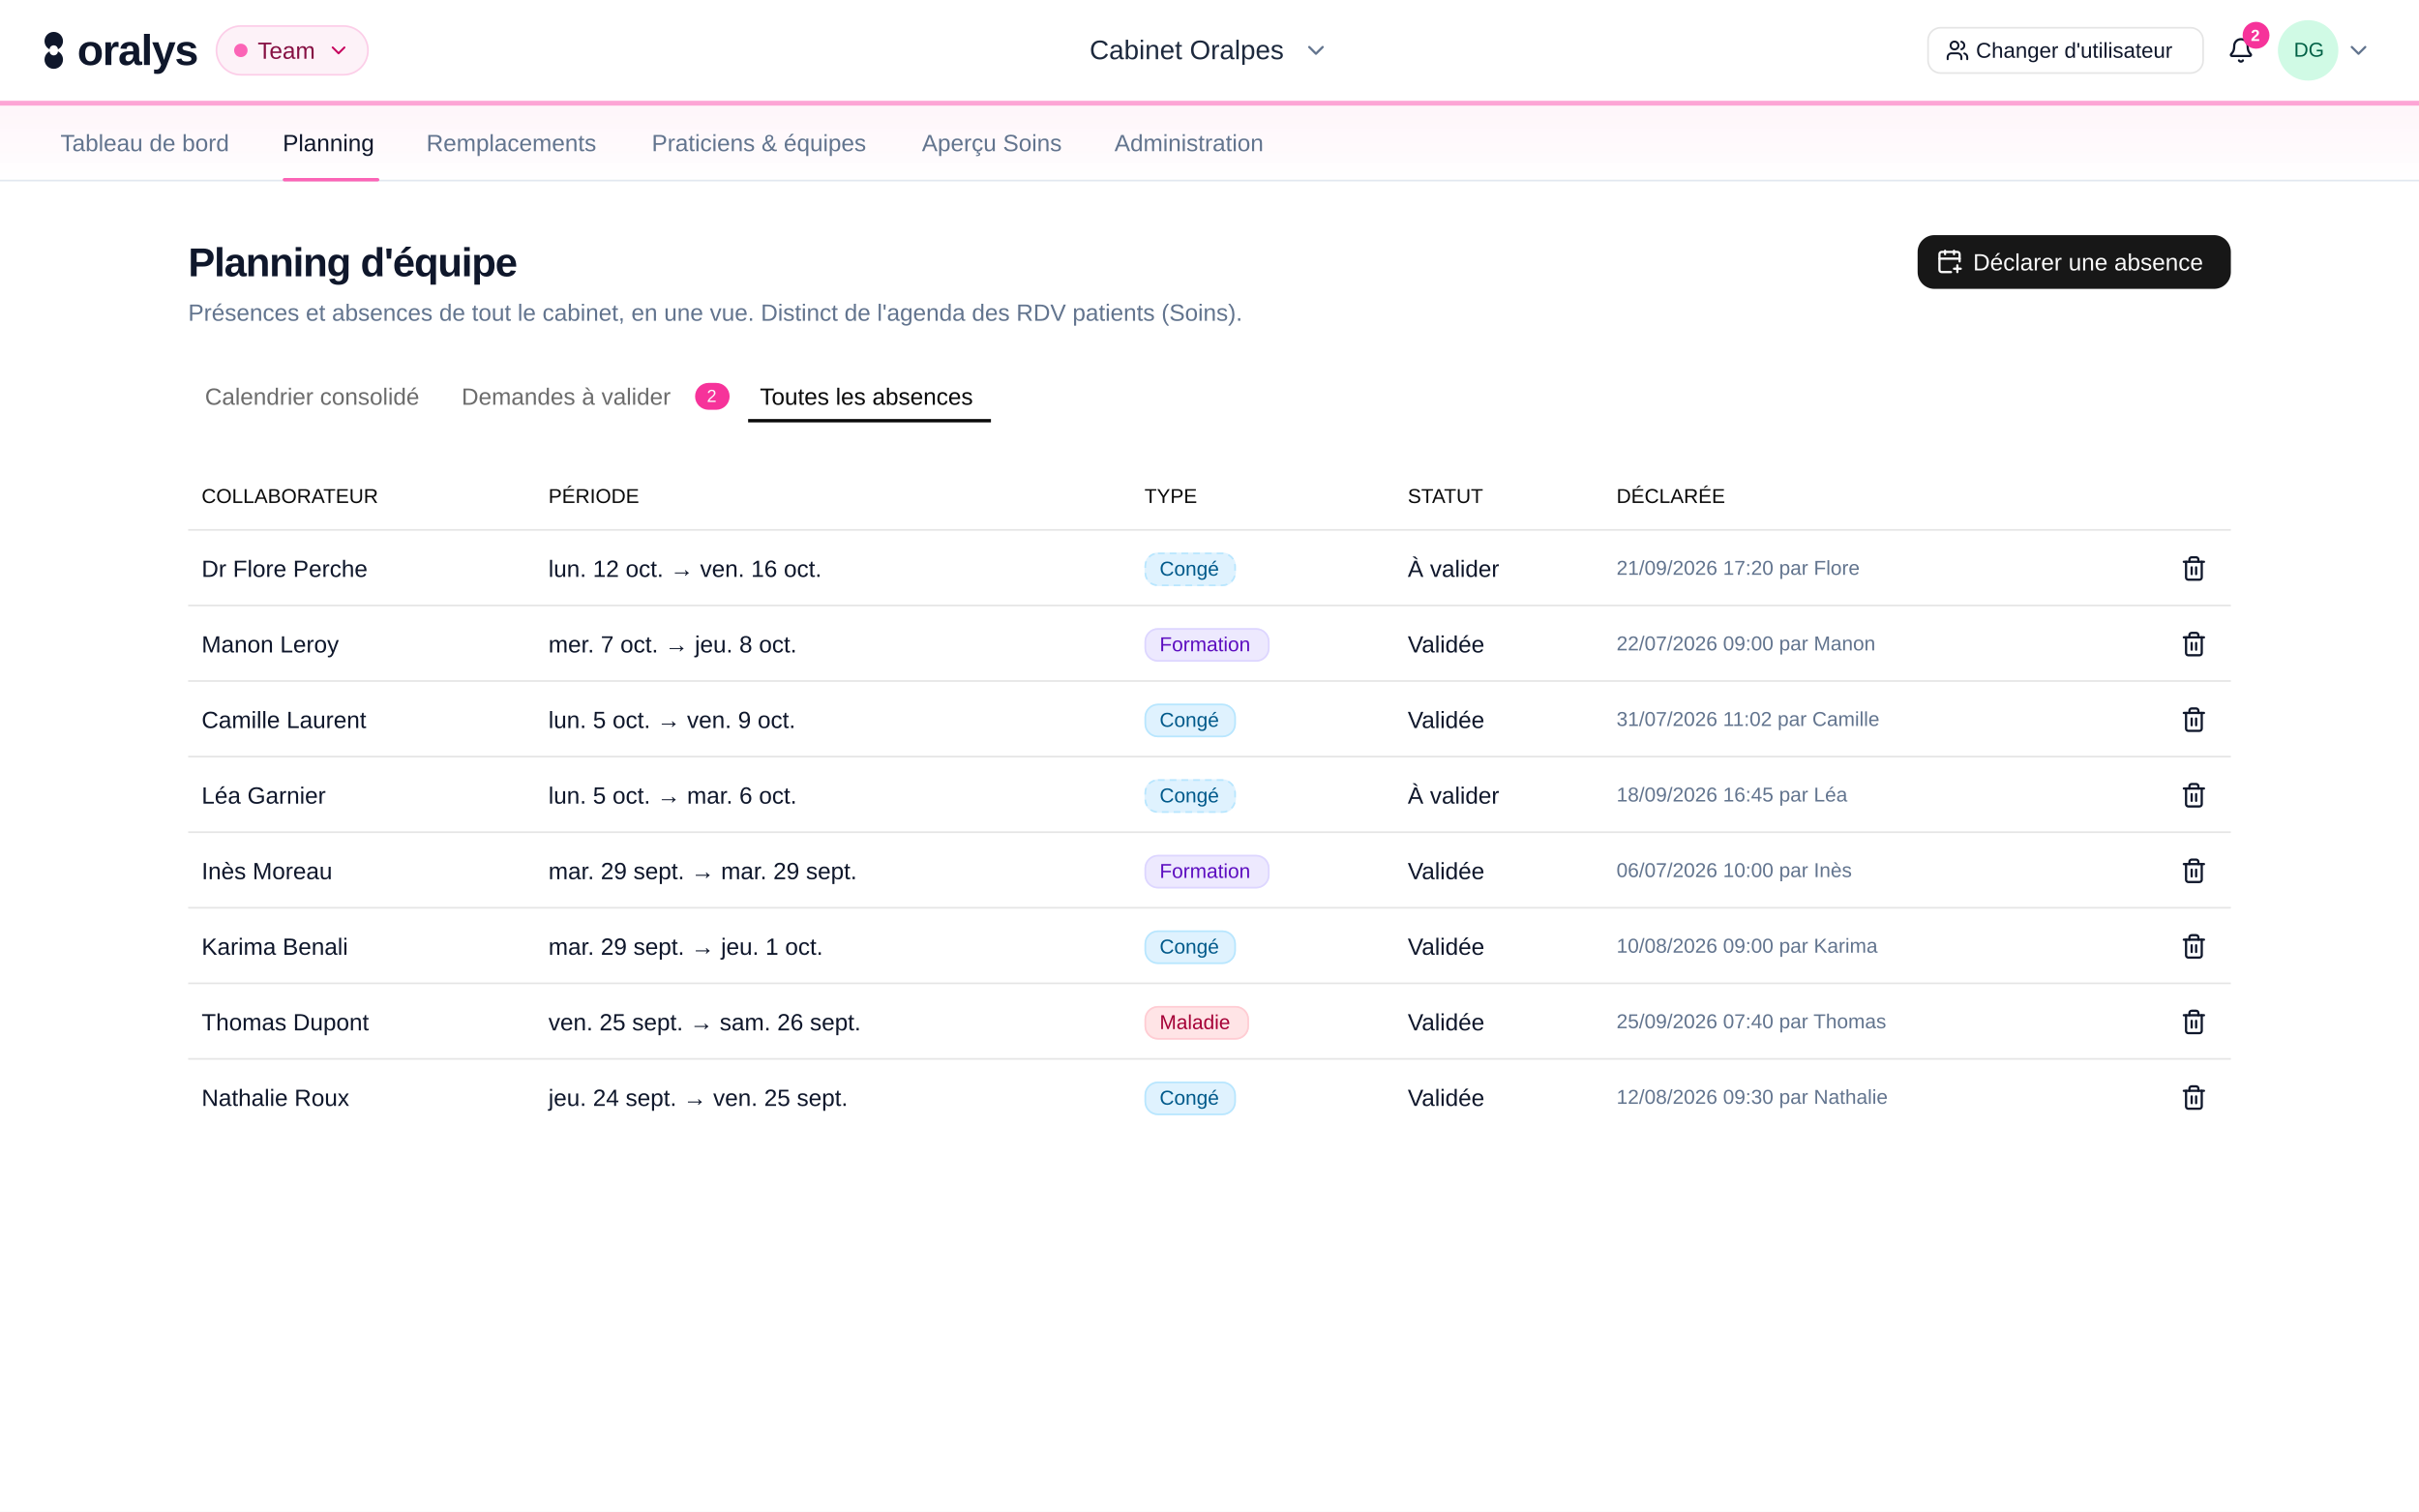
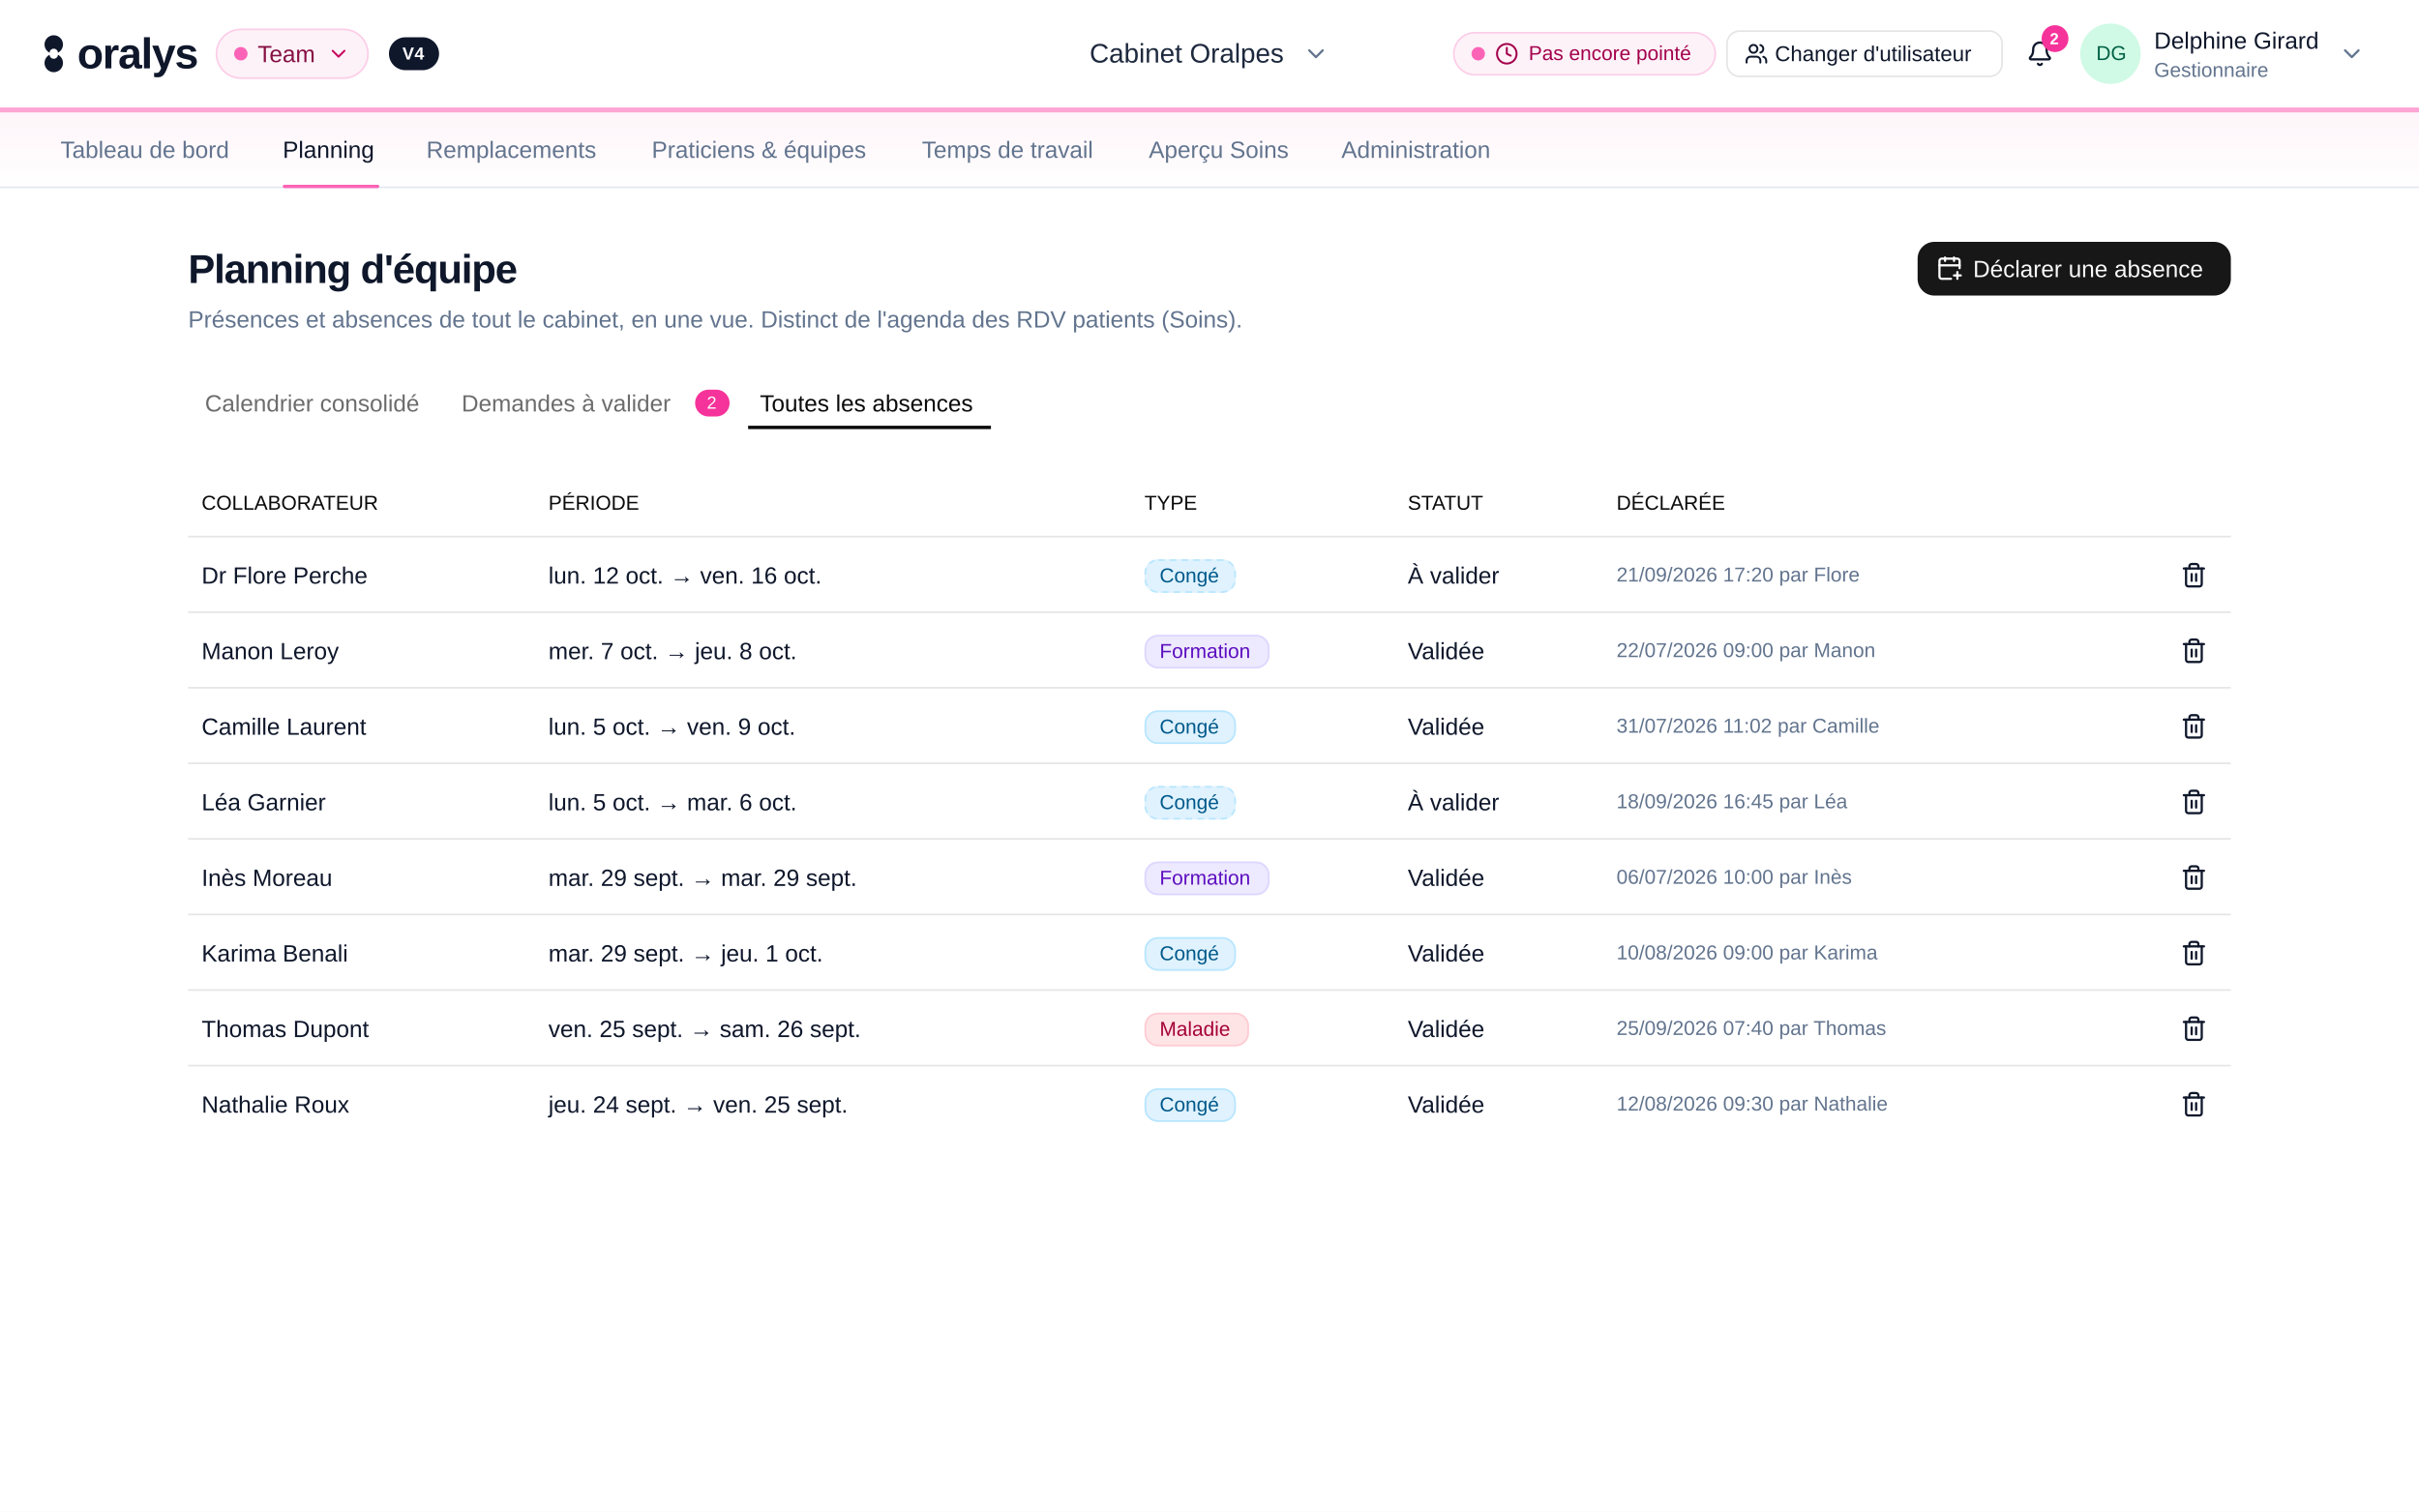
<svg xmlns="http://www.w3.org/2000/svg" width="1440" height="900" viewBox="0 0 1440 900" fill="none">
  <defs>
    <linearGradient id="06-planning-toutes-absences-degrade-1" x1="0" y1="0" x2="0" y2="1">
      <stop offset="0" stop-color="#fef2f8" stop-opacity="0.702" />
      <stop offset="1" stop-color="#ffffff" />
    </linearGradient>
  </defs>
  <g id="06 · Planning · Toutes les absences">
    <rect id="Fond de page" width="1440" height="900" fill="#ffffff" />
    <g id="Page">
      <rect x="0" y="0" width="1440" height="900" fill="#f8fafc" id="Fond" />
      <g id="Contenu">
        <rect x="0" y="0" width="1440" height="900" fill="#ffffff" id="Fond" />
        <g id="Header · oralys">
-           <rect x="0" y="0" width="1440" height="63" fill="#ffffff" id="Fond" />
-           <rect x="0" y="60" width="1440" height="3" fill="#fda5d5" id="Bordure basse" />
+           <rect x="0" y="0" width="1440" height="67" fill="#ffffff" id="Fond" />
+           <rect x="0" y="64" width="1440" height="3" fill="#fda5d5" id="Bordure basse" />
          <g id="Grille">
            <g id="Rangée · oralys">
              <g id="Rangée · oralys 2">
                <g id="Icon · logo">
-                   <svg viewBox="0 0 16 24" x="24" y="17.99" width="16" height="24">
+                   <svg viewBox="0 0 16 24" x="24" y="19.99" width="16" height="24">
                    <circle cx="8" cy="6.5" r="5.5" fill="#0f172b" />
                    <circle cx="8" cy="17.5" r="5.5" fill="#0f172b" />
                    <rect x="5.5" y="9" width="5" height="6" fill="white" rx="2.5" />
                  </svg>
                </g>
-                 <text x="46" y="38.7" font-family="Geist, Helvetica Neue, Arial, sans-serif" font-size="25.6" font-weight="600" letter-spacing="-0.64" fill="#0f172b" xml:space="preserve">oralys</text>
+                 <text x="46" y="40.7" font-family="Geist, Helvetica Neue, Arial, sans-serif" font-size="25.6" font-weight="600" letter-spacing="-0.64" fill="#0f172b" xml:space="preserve">oralys</text>
              </g>
              <g id="Menu déroulant · Team">
-                 <rect x="128.37" y="15" width="91.17" height="30" rx="15" fill="#fdf2f8" id="Fond" />
-                 <rect x="128.87" y="15.5" width="90.17" height="29" rx="14.5" fill="none" stroke="#fccee8" stroke-width="1" id="Bordure" />
+                 <rect x="128.37" y="17" width="91.17" height="30" rx="15" fill="#fdf2f8" id="Fond" />
+                 <rect x="128.87" y="17.5" width="90.17" height="29" rx="14.5" fill="none" stroke="#fccee8" stroke-width="1" id="Bordure" />
                <g id="Bloc">
-                   <rect x="139.37" y="26" width="8" height="8" rx="4" fill="#fb64b6" id="Fond" />
-                 </g>
-                 <text x="153.37" y="35" font-family="Geist, Helvetica Neue, Arial, sans-serif" font-size="14" font-weight="500" fill="#861043" xml:space="preserve">Team</text>
+                   <rect x="139.37" y="28" width="8" height="8" rx="4" fill="#fb64b6" id="Fond" />
+                 </g>
+                 <text x="153.37" y="37" font-family="Geist, Helvetica Neue, Arial, sans-serif" font-size="14" font-weight="500" fill="#861043" xml:space="preserve">Team</text>
                <g id="Icon · chevron-down">
-                   <svg width="14" height="14" viewBox="0 0 24 24" fill="none" stroke="#c6005c" stroke-width="2" stroke-linecap="round" stroke-linejoin="round" x="194.54" y="23">
+                   <svg width="14" height="14" viewBox="0 0 24 24" fill="none" stroke="#c6005c" stroke-width="2" stroke-linecap="round" stroke-linejoin="round" x="194.54" y="25">
                    <path d="m6 9 6 6 6-6" />
                  </svg>
                </g>
              </g>
+               <g id="Déclencheur · V4">
+                 <rect x="231.54" y="22.2" width="29.83" height="19.59" rx="9.8" fill="#0f172b" id="Fond" />
+                 <text x="239.54" y="35.45" font-family="Geist, Helvetica Neue, Arial, sans-serif" font-size="10.4" font-weight="600" letter-spacing="0.26" fill="#ffffff" xml:space="preserve">V4</text>
+               </g>
            </g>
            <g id="Button · Cabinet Oralpes">
-               <text x="648.63" y="35.25" font-family="Geist, Helvetica Neue, Arial, sans-serif" font-size="16" font-weight="500" fill="#1d293d" xml:space="preserve">Cabinet Oralpes</text>
+               <text x="648.63" y="37.25" font-family="Geist, Helvetica Neue, Arial, sans-serif" font-size="16" font-weight="500" fill="#1d293d" xml:space="preserve">Cabinet Oralpes</text>
              <g id="Icon · chevron-down">
-                 <svg width="16" height="16" viewBox="0 0 24 24" fill="none" stroke="#62748e" stroke-width="2" stroke-linecap="round" stroke-linejoin="round" x="775.37" y="22">
+                 <svg width="16" height="16" viewBox="0 0 24 24" fill="none" stroke="#62748e" stroke-width="2" stroke-linecap="round" stroke-linejoin="round" x="775.37" y="24">
                  <path d="m6 9 6 6 6-6" />
                </svg>
              </g>
            </g>
-             <g id="Actions · Changer d'utilisateur">
+             <g id="Actions · Pas encore pointé">
+               <g id="Déclencheur · Pointage">
+                 <rect x="864.98" y="19" width="156.59" height="26" rx="13" fill="#fdf2f8" id="Fond" />
+                 <rect x="865.48" y="19.5" width="155.59" height="25" rx="12.5" fill="none" stroke="#fccee8" stroke-width="1" id="Bordure" />
+                 <g id="Bloc 2">
+                   <rect x="875.98" y="28" width="8" height="8" rx="4" fill="#fb64b6" id="Fond" />
+                 </g>
+                 <g id="Icon · clock">
+                   <svg width="14" height="14" viewBox="0 0 24 24" fill="none" stroke="#a3004c" stroke-width="2" stroke-linecap="round" stroke-linejoin="round" x="889.98" y="25">
+                     <circle cx="12" cy="12" r="10" />
+                     <path d="M12 6v6l4 2" />
+                   </svg>
+                 </g>
+                 <text x="909.98" y="35.75" font-family="Geist, Helvetica Neue, Arial, sans-serif" font-size="12" font-weight="500" fill="#a3004c" xml:space="preserve">Pas encore pointé</text>
+               </g>
              <g id="Button · Changer d'utilisateur">
-                 <rect x="1147.25" y="16" width="164.75" height="28" rx="8" fill="#ffffff" id="Fond" />
-                 <rect x="1147.75" y="16.5" width="163.75" height="27" rx="7.5" fill="none" stroke="#e5e5e5" stroke-width="1" id="Bordure" />
+                 <rect x="1027.58" y="18" width="164.75" height="28" rx="8" fill="#ffffff" id="Fond" />
+                 <rect x="1028.08" y="18.5" width="163.75" height="27" rx="7.5" fill="none" stroke="#e5e5e5" stroke-width="1" id="Bordure" />
                <g id="Icon · users">
-                   <svg width="14" height="14" viewBox="0 0 24 24" fill="none" stroke="#0f172b" stroke-width="2" stroke-linecap="round" stroke-linejoin="round" x="1158.25" y="23">
+                   <svg width="14" height="14" viewBox="0 0 24 24" fill="none" stroke="#0f172b" stroke-width="2" stroke-linecap="round" stroke-linejoin="round" x="1038.58" y="25">
                    <path d="M16 21v-2a4 4 0 0 0-4-4H6a4 4 0 0 0-4 4v2" />
                    <path d="M16 3.128a4 4 0 0 1 0 7.744" />
                    <path d="M22 21v-2a4 4 0 0 0-3-3.87" />
                    <circle cx="9" cy="7" r="4" />
                  </svg>
                </g>
-                 <text x="1176.25" y="34.4" font-family="Geist, Helvetica Neue, Arial, sans-serif" font-size="12.8" font-weight="500" fill="#0f172b" xml:space="preserve">Changer d'utilisateur</text>
+                 <text x="1056.58" y="36.4" font-family="Geist, Helvetica Neue, Arial, sans-serif" font-size="12.8" font-weight="500" fill="#0f172b" xml:space="preserve">Changer d'utilisateur</text>
              </g>
              <g id="Déclencheur · Notifications">
                <g id="Icon · bell">
-                   <svg width="16" height="16" viewBox="0 0 24 24" fill="none" stroke="#0f172b" stroke-width="2" stroke-linecap="round" stroke-linejoin="round" x="1326" y="22">
+                   <svg width="16" height="16" viewBox="0 0 24 24" fill="none" stroke="#0f172b" stroke-width="2" stroke-linecap="round" stroke-linejoin="round" x="1206.33" y="24">
                    <path d="M10.268 21a2 2 0 0 0 3.464 0" />
                    <path d="M3.262 15.326A1 1 0 0 0 4 17h16a1 1 0 0 0 .74-1.673C19.41 13.956 18 12.499 18 8A6 6 0 0 0 6 8c0 4.499-1.411 5.956-2.738 7.326" />
                  </svg>
                </g>
                <g id="Rangée · 2">
-                   <rect x="1335" y="13" width="16" height="16" rx="8" fill="#f6339a" id="Fond" />
-                   <text x="1339.91" y="24.39" font-family="Geist, Helvetica Neue, Arial, sans-serif" font-size="9.6" font-weight="600" fill="#ffffff" xml:space="preserve">2</text>
+                   <rect x="1215.33" y="15" width="16" height="16" rx="8" fill="#f6339a" id="Fond" />
+                   <text x="1220.24" y="26.39" font-family="Geist, Helvetica Neue, Arial, sans-serif" font-size="9.6" font-weight="600" fill="#ffffff" xml:space="preserve">2</text>
                </g>
              </g>
              <g id="Menu déroulant · Menu utilisateur">
                <g id="Initiales · DG">
-                   <rect x="1356" y="12" width="36" height="36" rx="18" fill="#d0fae5" id="Fond" />
-                   <text x="1365.52" y="33.75" font-family="Geist, Helvetica Neue, Arial, sans-serif" font-size="12" font-weight="500" fill="#006045" xml:space="preserve">DG</text>
+                   <rect x="1238.33" y="14" width="36" height="36" rx="18" fill="#d0fae5" id="Fond" />
+                   <text x="1247.84" y="35.75" font-family="Geist, Helvetica Neue, Arial, sans-serif" font-size="12" font-weight="500" fill="#006045" xml:space="preserve">DG</text>
+                 </g>
+                 <g id="Bloc · Delphine Girard">
+                   <text x="1282.33" y="29" font-family="Geist, Helvetica Neue, Arial, sans-serif" font-size="14" font-weight="500" fill="#0f172b" xml:space="preserve">Delphine Girard</text>
+                   <text x="1282.33" y="45.75" font-family="Geist, Helvetica Neue, Arial, sans-serif" font-size="12" font-weight="400" fill="#62748e" xml:space="preserve">Gestionnaire</text>
                </g>
                <g id="Icon · chevron-down">
-                   <svg width="16" height="16" viewBox="0 0 24 24" fill="none" stroke="#62748e" stroke-width="2" stroke-linecap="round" stroke-linejoin="round" x="1396" y="22">
+                   <svg width="16" height="16" viewBox="0 0 24 24" fill="none" stroke="#62748e" stroke-width="2" stroke-linecap="round" stroke-linejoin="round" x="1392" y="24">
                    <path d="m6 9 6 6 6-6" />
                  </svg>
                </g>
              </g>
            </g>
          </g>
        </g>
        <g id="Navigation · Tableau de bord">
-           <rect x="0" y="63" width="1440" height="45" fill="url(#06-planning-toutes-absences-degrade-1)" id="Fond" />
-           <rect x="0" y="107" width="1440" height="1" fill="#e2e8f0" id="Bordure basse" />
+           <rect x="0" y="67" width="1440" height="45" fill="url(#06-planning-toutes-absences-degrade-1)" id="Fond" />
+           <rect x="0" y="111" width="1440" height="1" fill="#e2e8f0" id="Bordure basse" />
          <g id="Liste · Tableau de bord">
-             <text x="36" y="90" font-family="Geist, Helvetica Neue, Arial, sans-serif" font-size="14" font-weight="500" fill="#62748e" xml:space="preserve">Tableau de bord</text>
+             <text x="36" y="94" font-family="Geist, Helvetica Neue, Arial, sans-serif" font-size="14" font-weight="500" fill="#62748e" xml:space="preserve">Tableau de bord</text>
            <g id="Lien · Planning">
-               <text x="168.3" y="90" font-family="Geist, Helvetica Neue, Arial, sans-serif" font-size="14" font-weight="500" fill="#0f172b" xml:space="preserve">Planning</text>
-               <g id="Bloc 2">
-                 <rect x="168.3" y="106" width="57.51" height="2" rx="1" fill="#fb64b6" id="Fond" />
-               </g>
-             </g>
-             <text x="253.81" y="90" font-family="Geist, Helvetica Neue, Arial, sans-serif" font-size="14" font-weight="500" fill="#62748e" xml:space="preserve">Remplacements</text>
-             <text x="387.96" y="90" font-family="Geist, Helvetica Neue, Arial, sans-serif" font-size="14" font-weight="500" fill="#62748e" xml:space="preserve">Praticiens &amp; équipes</text>
-             <text x="548.8" y="90" font-family="Geist, Helvetica Neue, Arial, sans-serif" font-size="14" font-weight="500" fill="#62748e" xml:space="preserve">Aperçu Soins</text>
-             <text x="663.45" y="90" font-family="Geist, Helvetica Neue, Arial, sans-serif" font-size="14" font-weight="500" fill="#62748e" xml:space="preserve">Administration</text>
+               <text x="168.3" y="94" font-family="Geist, Helvetica Neue, Arial, sans-serif" font-size="14" font-weight="500" fill="#0f172b" xml:space="preserve">Planning</text>
+               <g id="Bloc 3">
+                 <rect x="168.3" y="110" width="57.51" height="2" rx="1" fill="#fb64b6" id="Fond" />
+               </g>
+             </g>
+             <text x="253.81" y="94" font-family="Geist, Helvetica Neue, Arial, sans-serif" font-size="14" font-weight="500" fill="#62748e" xml:space="preserve">Remplacements</text>
+             <text x="387.96" y="94" font-family="Geist, Helvetica Neue, Arial, sans-serif" font-size="14" font-weight="500" fill="#62748e" xml:space="preserve">Praticiens &amp; équipes</text>
+             <text x="548.8" y="94" font-family="Geist, Helvetica Neue, Arial, sans-serif" font-size="14" font-weight="500" fill="#62748e" xml:space="preserve">Temps de travail</text>
+             <text x="683.85" y="94" font-family="Geist, Helvetica Neue, Arial, sans-serif" font-size="14" font-weight="500" fill="#62748e" xml:space="preserve">Aperçu Soins</text>
+             <text x="798.51" y="94" font-family="Geist, Helvetica Neue, Arial, sans-serif" font-size="14" font-weight="500" fill="#62748e" xml:space="preserve">Administration</text>
          </g>
        </g>
        <g id="Bloc · Planning d'équipe 2">
          <g id="Rangée · Planning d'équipe">
            <g id="Bloc · Planning d'équipe 3">
-               <text x="112" y="164.5" font-family="Geist, Helvetica Neue, Arial, sans-serif" font-size="24" font-weight="600" letter-spacing="-0.6" fill="#0f172b" xml:space="preserve">Planning d'équipe</text>
-               <text x="112" y="191" font-family="Geist, Helvetica Neue, Arial, sans-serif" font-size="14" font-weight="400" fill="#62748e" xml:space="preserve">Présences et absences de tout le cabinet, en une vue. Distinct de l'agenda des RDV patients (Soins).</text>
+               <text x="112" y="168.5" font-family="Geist, Helvetica Neue, Arial, sans-serif" font-size="24" font-weight="600" letter-spacing="-0.6" fill="#0f172b" xml:space="preserve">Planning d'équipe</text>
+               <text x="112" y="195" font-family="Geist, Helvetica Neue, Arial, sans-serif" font-size="14" font-weight="400" fill="#62748e" xml:space="preserve">Présences et absences de tout le cabinet, en une vue. Distinct de l'agenda des RDV patients (Soins).</text>
            </g>
            <g id="Button · Déclarer une absence">
-               <rect x="1141.53" y="140" width="186.47" height="32" rx="10" fill="#171717" id="Fond" />
+               <rect x="1141.53" y="144" width="186.47" height="32" rx="10" fill="#171717" id="Fond" />
              <g id="Icon · calendar-plus">
-                 <svg width="16" height="16" viewBox="0 0 24 24" fill="none" stroke="#fafafa" stroke-width="2" stroke-linecap="round" stroke-linejoin="round" x="1152.53" y="148">
+                 <svg width="16" height="16" viewBox="0 0 24 24" fill="none" stroke="#fafafa" stroke-width="2" stroke-linecap="round" stroke-linejoin="round" x="1152.53" y="152">
                  <path d="M16 18h6" />
                  <path d="M16 2v3" />
                  <path d="M19 15v6" />
                  <path d="M21 11.5V5a2 2 0 00-2-2H5a2 2 0 00-2 2v14a2 2 0 002 2h8.3" />
                  <path d="M3 9h18" />
                  <path d="M8 2v3" />
                </svg>
              </g>
-               <text x="1174.53" y="161" font-family="Geist, Helvetica Neue, Arial, sans-serif" font-size="14" font-weight="500" fill="#fafafa" xml:space="preserve">Déclarer une absence</text>
+               <text x="1174.53" y="165" font-family="Geist, Helvetica Neue, Arial, sans-serif" font-size="14" font-weight="500" fill="#fafafa" xml:space="preserve">Déclarer une absence</text>
            </g>
          </g>
          <g id="tabs · Calendrier consolidé">
            <g id="Onglets · Calendrier consolidé">
-               <text x="122" y="241" font-family="Geist, Helvetica Neue, Arial, sans-serif" font-size="14" font-weight="500" fill="#0a0a0a" fill-opacity="0.6" xml:space="preserve">Calendrier consolidé</text>
+               <text x="122" y="245" font-family="Geist, Helvetica Neue, Arial, sans-serif" font-size="14" font-weight="500" fill="#0a0a0a" fill-opacity="0.6" xml:space="preserve">Calendrier consolidé</text>
              <g id="Onglet · Demandes à valider">
-                 <text x="274.77" y="241" font-family="Geist, Helvetica Neue, Arial, sans-serif" font-size="14" font-weight="500" fill="#0a0a0a" fill-opacity="0.6" xml:space="preserve">Demandes à valider</text>
+                 <text x="274.77" y="245" font-family="Geist, Helvetica Neue, Arial, sans-serif" font-size="14" font-weight="500" fill="#0a0a0a" fill-opacity="0.6" xml:space="preserve">Demandes à valider</text>
                <g id="Badge · 2">
-                   <rect x="413.77" y="228" width="20.56" height="16" rx="8" fill="#f6339a" id="Fond" />
-                   <text x="420.77" y="239.33" font-family="Geist, Helvetica Neue, Arial, sans-serif" font-size="10.4" font-weight="500" fill="#fafafa" xml:space="preserve">2</text>
+                   <rect x="413.77" y="232" width="20.56" height="16" rx="8" fill="#f6339a" id="Fond" />
+                   <text x="420.77" y="243.33" font-family="Geist, Helvetica Neue, Arial, sans-serif" font-size="10.4" font-weight="500" fill="#fafafa" xml:space="preserve">2</text>
                </g>
              </g>
              <g id="Onglet · Toutes les absences">
-                 <rect x="445.34" y="249.5" width="144.56" height="2" fill="#0a0a0a" id="Indicateur" />
-                 <text x="452.34" y="241" font-family="Geist, Helvetica Neue, Arial, sans-serif" font-size="14" font-weight="500" fill="#0a0a0a" xml:space="preserve">Toutes les absences</text>
+                 <rect x="445.34" y="253.5" width="144.56" height="2" fill="#0a0a0a" id="Indicateur" />
+                 <text x="452.34" y="245" font-family="Geist, Helvetica Neue, Arial, sans-serif" font-size="14" font-weight="500" fill="#0a0a0a" xml:space="preserve">Toutes les absences</text>
              </g>
            </g>
            <g id="Tableau">
              <g id="Ligne · COLLABORATEUR PÉRIODE TYPE STATUT DÉCLAR">
-                 <rect x="112" y="315" width="1216" height="1" fill="#e5e5e5" id="Bordure basse" />
-                 <text x="120" y="299.5" font-family="Geist, Helvetica Neue, Arial, sans-serif" font-size="12" font-weight="500" fill="#0a0a0a" xml:space="preserve">COLLABORATEUR</text>
-                 <text x="326.49" y="299.5" font-family="Geist, Helvetica Neue, Arial, sans-serif" font-size="12" font-weight="500" fill="#0a0a0a" xml:space="preserve">PÉRIODE</text>
-                 <text x="681.3" y="299.5" font-family="Geist, Helvetica Neue, Arial, sans-serif" font-size="12" font-weight="500" fill="#0a0a0a" xml:space="preserve">TYPE</text>
-                 <text x="838.02" y="299.5" font-family="Geist, Helvetica Neue, Arial, sans-serif" font-size="12" font-weight="500" fill="#0a0a0a" xml:space="preserve">STATUT</text>
-                 <text x="962.29" y="299.5" font-family="Geist, Helvetica Neue, Arial, sans-serif" font-size="12" font-weight="500" fill="#0a0a0a" xml:space="preserve">DÉCLARÉE</text>
+                 <rect x="112" y="319" width="1216" height="1" fill="#e5e5e5" id="Bordure basse" />
+                 <text x="120" y="303.5" font-family="Geist, Helvetica Neue, Arial, sans-serif" font-size="12" font-weight="500" fill="#0a0a0a" xml:space="preserve">COLLABORATEUR</text>
+                 <text x="326.49" y="303.5" font-family="Geist, Helvetica Neue, Arial, sans-serif" font-size="12" font-weight="500" fill="#0a0a0a" xml:space="preserve">PÉRIODE</text>
+                 <text x="681.3" y="303.5" font-family="Geist, Helvetica Neue, Arial, sans-serif" font-size="12" font-weight="500" fill="#0a0a0a" xml:space="preserve">TYPE</text>
+                 <text x="838.02" y="303.5" font-family="Geist, Helvetica Neue, Arial, sans-serif" font-size="12" font-weight="500" fill="#0a0a0a" xml:space="preserve">STATUT</text>
+                 <text x="962.29" y="303.5" font-family="Geist, Helvetica Neue, Arial, sans-serif" font-size="12" font-weight="500" fill="#0a0a0a" xml:space="preserve">DÉCLARÉE</text>
              </g>
              <g id="table body · Dr Flore Perche lun. 12 oct. → ven. 16 o">
                <g id="Ligne · Dr Flore Perche lun. 12 oct. → ven. 16 o">
-                   <rect x="112" y="360" width="1216" height="1" fill="#e5e5e5" id="Bordure basse" />
-                   <text x="120" y="343.5" font-family="Geist, Helvetica Neue, Arial, sans-serif" font-size="14" font-weight="500" fill="#0f172b" xml:space="preserve">Dr Flore Perche</text>
-                   <text x="326.49" y="343.5" font-family="Geist, Helvetica Neue, Arial, sans-serif" font-size="14" font-weight="400" fill="#0f172b" xml:space="preserve">lun. 12 oct. → ven. 16 oct.</text>
+                   <rect x="112" y="364" width="1216" height="1" fill="#e5e5e5" id="Bordure basse" />
+                   <text x="120" y="347.5" font-family="Geist, Helvetica Neue, Arial, sans-serif" font-size="14" font-weight="500" fill="#0f172b" xml:space="preserve">Dr Flore Perche</text>
+                   <text x="326.49" y="347.5" font-family="Geist, Helvetica Neue, Arial, sans-serif" font-size="14" font-weight="400" fill="#0f172b" xml:space="preserve">lun. 12 oct. → ven. 16 oct.</text>
                  <g id="Badge · Congé">
-                     <rect x="681.3" y="329" width="54.42" height="20" rx="8" fill="#dff2fe" id="Fond" />
-                     <rect x="681.8" y="329.5" width="53.42" height="19" rx="7.5" fill="none" stroke="#b8e6fe" stroke-width="1" stroke-dasharray="4 3" id="Bordure" />
-                     <text x="690.3" y="342.75" font-family="Geist, Helvetica Neue, Arial, sans-serif" font-size="12" font-weight="500" fill="#00598a" xml:space="preserve">Congé</text>
-                   </g>
-                   <text x="838.02" y="343.5" font-family="Geist, Helvetica Neue, Arial, sans-serif" font-size="14" font-weight="400" fill="#0f172b" xml:space="preserve">À valider</text>
-                   <text x="962.29" y="342.25" font-family="Geist, Helvetica Neue, Arial, sans-serif" font-size="12" font-weight="400" fill="#62748e" xml:space="preserve">21/09/2026 17:20 par Flore</text>
-                   <g id="Icon · trash">
-                     <svg width="16" height="16" viewBox="0 0 24 24" fill="none" stroke="#0f172b" stroke-width="2" stroke-linecap="round" stroke-linejoin="round" x="1298" y="330.5">
+                     <rect x="681.3" y="333" width="54.42" height="20" rx="8" fill="#dff2fe" id="Fond" />
+                     <rect x="681.8" y="333.5" width="53.42" height="19" rx="7.5" fill="none" stroke="#b8e6fe" stroke-width="1" stroke-dasharray="4 3" id="Bordure" />
+                     <text x="690.3" y="346.75" font-family="Geist, Helvetica Neue, Arial, sans-serif" font-size="12" font-weight="500" fill="#00598a" xml:space="preserve">Congé</text>
+                   </g>
+                   <text x="838.02" y="347.5" font-family="Geist, Helvetica Neue, Arial, sans-serif" font-size="14" font-weight="400" fill="#0f172b" xml:space="preserve">À valider</text>
+                   <text x="962.29" y="346.25" font-family="Geist, Helvetica Neue, Arial, sans-serif" font-size="12" font-weight="400" fill="#62748e" xml:space="preserve">21/09/2026 17:20 par Flore</text>
+                   <g id="Icon · trash">
+                     <svg width="16" height="16" viewBox="0 0 24 24" fill="none" stroke="#0f172b" stroke-width="2" stroke-linecap="round" stroke-linejoin="round" x="1298" y="334.5">
                      <path d="M10 11v6" />
                      <path d="M14 11v6" />
                      <path d="M19 6v14a2 2 0 0 1-2 2H7a2 2 0 0 1-2-2V6" />
                      <path d="M3 6h18" />
                      <path d="M8 6V4a2 2 0 0 1 2-2h4a2 2 0 0 1 2 2v2" />
                    </svg>
                  </g>
                </g>
                <g id="Ligne · Manon Leroy mer. 7 oct. → jeu. 8 oct.">
-                   <rect x="112" y="405" width="1216" height="1" fill="#e5e5e5" id="Bordure basse" />
-                   <text x="120" y="388.5" font-family="Geist, Helvetica Neue, Arial, sans-serif" font-size="14" font-weight="500" fill="#0f172b" xml:space="preserve">Manon Leroy</text>
-                   <text x="326.49" y="388.5" font-family="Geist, Helvetica Neue, Arial, sans-serif" font-size="14" font-weight="400" fill="#0f172b" xml:space="preserve">mer. 7 oct. → jeu. 8 oct.</text>
+                   <rect x="112" y="409" width="1216" height="1" fill="#e5e5e5" id="Bordure basse" />
+                   <text x="120" y="392.5" font-family="Geist, Helvetica Neue, Arial, sans-serif" font-size="14" font-weight="500" fill="#0f172b" xml:space="preserve">Manon Leroy</text>
+                   <text x="326.49" y="392.5" font-family="Geist, Helvetica Neue, Arial, sans-serif" font-size="14" font-weight="400" fill="#0f172b" xml:space="preserve">mer. 7 oct. → jeu. 8 oct.</text>
                  <g id="Badge · Formation">
-                     <rect x="681.3" y="374" width="74.46" height="20" rx="8" fill="#ede9fe" id="Fond" />
-                     <rect x="681.8" y="374.5" width="73.46" height="19" rx="7.5" fill="none" stroke="#ddd6ff" stroke-width="1" id="Bordure" />
-                     <text x="690.3" y="387.75" font-family="Geist, Helvetica Neue, Arial, sans-serif" font-size="12" font-weight="500" fill="#5d0ec0" xml:space="preserve">Formation</text>
-                   </g>
-                   <text x="838.02" y="388.5" font-family="Geist, Helvetica Neue, Arial, sans-serif" font-size="14" font-weight="400" fill="#0f172b" xml:space="preserve">Validée</text>
-                   <text x="962.29" y="387.25" font-family="Geist, Helvetica Neue, Arial, sans-serif" font-size="12" font-weight="400" fill="#62748e" xml:space="preserve">22/07/2026 09:00 par Manon</text>
-                   <g id="Icon · trash">
-                     <svg width="16" height="16" viewBox="0 0 24 24" fill="none" stroke="#0f172b" stroke-width="2" stroke-linecap="round" stroke-linejoin="round" x="1298" y="375.5">
+                     <rect x="681.3" y="378" width="74.46" height="20" rx="8" fill="#ede9fe" id="Fond" />
+                     <rect x="681.8" y="378.5" width="73.46" height="19" rx="7.5" fill="none" stroke="#ddd6ff" stroke-width="1" id="Bordure" />
+                     <text x="690.3" y="391.75" font-family="Geist, Helvetica Neue, Arial, sans-serif" font-size="12" font-weight="500" fill="#5d0ec0" xml:space="preserve">Formation</text>
+                   </g>
+                   <text x="838.02" y="392.5" font-family="Geist, Helvetica Neue, Arial, sans-serif" font-size="14" font-weight="400" fill="#0f172b" xml:space="preserve">Validée</text>
+                   <text x="962.29" y="391.25" font-family="Geist, Helvetica Neue, Arial, sans-serif" font-size="12" font-weight="400" fill="#62748e" xml:space="preserve">22/07/2026 09:00 par Manon</text>
+                   <g id="Icon · trash">
+                     <svg width="16" height="16" viewBox="0 0 24 24" fill="none" stroke="#0f172b" stroke-width="2" stroke-linecap="round" stroke-linejoin="round" x="1298" y="379.5">
                      <path d="M10 11v6" />
                      <path d="M14 11v6" />
                      <path d="M19 6v14a2 2 0 0 1-2 2H7a2 2 0 0 1-2-2V6" />
                      <path d="M3 6h18" />
                      <path d="M8 6V4a2 2 0 0 1 2-2h4a2 2 0 0 1 2 2v2" />
                    </svg>
                  </g>
                </g>
                <g id="Ligne · Camille Laurent lun. 5 oct. → ven. 9 oct">
-                   <rect x="112" y="450" width="1216" height="1" fill="#e5e5e5" id="Bordure basse" />
-                   <text x="120" y="433.5" font-family="Geist, Helvetica Neue, Arial, sans-serif" font-size="14" font-weight="500" fill="#0f172b" xml:space="preserve">Camille Laurent</text>
-                   <text x="326.49" y="433.5" font-family="Geist, Helvetica Neue, Arial, sans-serif" font-size="14" font-weight="400" fill="#0f172b" xml:space="preserve">lun. 5 oct. → ven. 9 oct.</text>
+                   <rect x="112" y="454" width="1216" height="1" fill="#e5e5e5" id="Bordure basse" />
+                   <text x="120" y="437.5" font-family="Geist, Helvetica Neue, Arial, sans-serif" font-size="14" font-weight="500" fill="#0f172b" xml:space="preserve">Camille Laurent</text>
+                   <text x="326.49" y="437.5" font-family="Geist, Helvetica Neue, Arial, sans-serif" font-size="14" font-weight="400" fill="#0f172b" xml:space="preserve">lun. 5 oct. → ven. 9 oct.</text>
                  <g id="Badge · Congé 2">
-                     <rect x="681.3" y="419" width="54.42" height="20" rx="8" fill="#dff2fe" id="Fond" />
-                     <rect x="681.8" y="419.5" width="53.42" height="19" rx="7.5" fill="none" stroke="#b8e6fe" stroke-width="1" id="Bordure" />
-                     <text x="690.3" y="432.75" font-family="Geist, Helvetica Neue, Arial, sans-serif" font-size="12" font-weight="500" fill="#00598a" xml:space="preserve">Congé</text>
-                   </g>
-                   <text x="838.02" y="433.5" font-family="Geist, Helvetica Neue, Arial, sans-serif" font-size="14" font-weight="400" fill="#0f172b" xml:space="preserve">Validée</text>
-                   <text x="962.29" y="432.25" font-family="Geist, Helvetica Neue, Arial, sans-serif" font-size="12" font-weight="400" fill="#62748e" xml:space="preserve">31/07/2026 11:02 par Camille</text>
-                   <g id="Icon · trash">
-                     <svg width="16" height="16" viewBox="0 0 24 24" fill="none" stroke="#0f172b" stroke-width="2" stroke-linecap="round" stroke-linejoin="round" x="1298" y="420.5">
+                     <rect x="681.3" y="423" width="54.42" height="20" rx="8" fill="#dff2fe" id="Fond" />
+                     <rect x="681.8" y="423.5" width="53.42" height="19" rx="7.5" fill="none" stroke="#b8e6fe" stroke-width="1" id="Bordure" />
+                     <text x="690.3" y="436.75" font-family="Geist, Helvetica Neue, Arial, sans-serif" font-size="12" font-weight="500" fill="#00598a" xml:space="preserve">Congé</text>
+                   </g>
+                   <text x="838.02" y="437.5" font-family="Geist, Helvetica Neue, Arial, sans-serif" font-size="14" font-weight="400" fill="#0f172b" xml:space="preserve">Validée</text>
+                   <text x="962.29" y="436.25" font-family="Geist, Helvetica Neue, Arial, sans-serif" font-size="12" font-weight="400" fill="#62748e" xml:space="preserve">31/07/2026 11:02 par Camille</text>
+                   <g id="Icon · trash">
+                     <svg width="16" height="16" viewBox="0 0 24 24" fill="none" stroke="#0f172b" stroke-width="2" stroke-linecap="round" stroke-linejoin="round" x="1298" y="424.5">
                      <path d="M10 11v6" />
                      <path d="M14 11v6" />
                      <path d="M19 6v14a2 2 0 0 1-2 2H7a2 2 0 0 1-2-2V6" />
                      <path d="M3 6h18" />
                      <path d="M8 6V4a2 2 0 0 1 2-2h4a2 2 0 0 1 2 2v2" />
                    </svg>
                  </g>
                </g>
                <g id="Ligne · Léa Garnier lun. 5 oct. → mar. 6 oct.">
-                   <rect x="112" y="495" width="1216" height="1" fill="#e5e5e5" id="Bordure basse" />
-                   <text x="120" y="478.5" font-family="Geist, Helvetica Neue, Arial, sans-serif" font-size="14" font-weight="500" fill="#0f172b" xml:space="preserve">Léa Garnier</text>
-                   <text x="326.49" y="478.5" font-family="Geist, Helvetica Neue, Arial, sans-serif" font-size="14" font-weight="400" fill="#0f172b" xml:space="preserve">lun. 5 oct. → mar. 6 oct.</text>
+                   <rect x="112" y="499" width="1216" height="1" fill="#e5e5e5" id="Bordure basse" />
+                   <text x="120" y="482.5" font-family="Geist, Helvetica Neue, Arial, sans-serif" font-size="14" font-weight="500" fill="#0f172b" xml:space="preserve">Léa Garnier</text>
+                   <text x="326.49" y="482.5" font-family="Geist, Helvetica Neue, Arial, sans-serif" font-size="14" font-weight="400" fill="#0f172b" xml:space="preserve">lun. 5 oct. → mar. 6 oct.</text>
                  <g id="Badge · Congé 3">
-                     <rect x="681.3" y="464" width="54.42" height="20" rx="8" fill="#dff2fe" id="Fond" />
-                     <rect x="681.8" y="464.5" width="53.42" height="19" rx="7.5" fill="none" stroke="#b8e6fe" stroke-width="1" stroke-dasharray="4 3" id="Bordure" />
-                     <text x="690.3" y="477.75" font-family="Geist, Helvetica Neue, Arial, sans-serif" font-size="12" font-weight="500" fill="#00598a" xml:space="preserve">Congé</text>
-                   </g>
-                   <text x="838.02" y="478.5" font-family="Geist, Helvetica Neue, Arial, sans-serif" font-size="14" font-weight="400" fill="#0f172b" xml:space="preserve">À valider</text>
-                   <text x="962.29" y="477.25" font-family="Geist, Helvetica Neue, Arial, sans-serif" font-size="12" font-weight="400" fill="#62748e" xml:space="preserve">18/09/2026 16:45 par Léa</text>
-                   <g id="Icon · trash">
-                     <svg width="16" height="16" viewBox="0 0 24 24" fill="none" stroke="#0f172b" stroke-width="2" stroke-linecap="round" stroke-linejoin="round" x="1298" y="465.5">
+                     <rect x="681.3" y="468" width="54.42" height="20" rx="8" fill="#dff2fe" id="Fond" />
+                     <rect x="681.8" y="468.5" width="53.42" height="19" rx="7.5" fill="none" stroke="#b8e6fe" stroke-width="1" stroke-dasharray="4 3" id="Bordure" />
+                     <text x="690.3" y="481.75" font-family="Geist, Helvetica Neue, Arial, sans-serif" font-size="12" font-weight="500" fill="#00598a" xml:space="preserve">Congé</text>
+                   </g>
+                   <text x="838.02" y="482.5" font-family="Geist, Helvetica Neue, Arial, sans-serif" font-size="14" font-weight="400" fill="#0f172b" xml:space="preserve">À valider</text>
+                   <text x="962.29" y="481.25" font-family="Geist, Helvetica Neue, Arial, sans-serif" font-size="12" font-weight="400" fill="#62748e" xml:space="preserve">18/09/2026 16:45 par Léa</text>
+                   <g id="Icon · trash">
+                     <svg width="16" height="16" viewBox="0 0 24 24" fill="none" stroke="#0f172b" stroke-width="2" stroke-linecap="round" stroke-linejoin="round" x="1298" y="469.5">
                      <path d="M10 11v6" />
                      <path d="M14 11v6" />
                      <path d="M19 6v14a2 2 0 0 1-2 2H7a2 2 0 0 1-2-2V6" />
                      <path d="M3 6h18" />
                      <path d="M8 6V4a2 2 0 0 1 2-2h4a2 2 0 0 1 2 2v2" />
                    </svg>
                  </g>
                </g>
                <g id="Ligne · Inès Moreau mar. 29 sept. → mar. 29 sept">
-                   <rect x="112" y="540" width="1216" height="1" fill="#e5e5e5" id="Bordure basse" />
-                   <text x="120" y="523.5" font-family="Geist, Helvetica Neue, Arial, sans-serif" font-size="14" font-weight="500" fill="#0f172b" xml:space="preserve">Inès Moreau</text>
-                   <text x="326.49" y="523.5" font-family="Geist, Helvetica Neue, Arial, sans-serif" font-size="14" font-weight="400" fill="#0f172b" xml:space="preserve">mar. 29 sept. → mar. 29 sept.</text>
+                   <rect x="112" y="544" width="1216" height="1" fill="#e5e5e5" id="Bordure basse" />
+                   <text x="120" y="527.5" font-family="Geist, Helvetica Neue, Arial, sans-serif" font-size="14" font-weight="500" fill="#0f172b" xml:space="preserve">Inès Moreau</text>
+                   <text x="326.49" y="527.5" font-family="Geist, Helvetica Neue, Arial, sans-serif" font-size="14" font-weight="400" fill="#0f172b" xml:space="preserve">mar. 29 sept. → mar. 29 sept.</text>
                  <g id="Badge · Formation 2">
-                     <rect x="681.3" y="509" width="74.46" height="20" rx="8" fill="#ede9fe" id="Fond" />
-                     <rect x="681.8" y="509.5" width="73.46" height="19" rx="7.5" fill="none" stroke="#ddd6ff" stroke-width="1" id="Bordure" />
-                     <text x="690.3" y="522.75" font-family="Geist, Helvetica Neue, Arial, sans-serif" font-size="12" font-weight="500" fill="#5d0ec0" xml:space="preserve">Formation</text>
-                   </g>
-                   <text x="838.02" y="523.5" font-family="Geist, Helvetica Neue, Arial, sans-serif" font-size="14" font-weight="400" fill="#0f172b" xml:space="preserve">Validée</text>
-                   <text x="962.29" y="522.25" font-family="Geist, Helvetica Neue, Arial, sans-serif" font-size="12" font-weight="400" fill="#62748e" xml:space="preserve">06/07/2026 10:00 par Inès</text>
-                   <g id="Icon · trash">
-                     <svg width="16" height="16" viewBox="0 0 24 24" fill="none" stroke="#0f172b" stroke-width="2" stroke-linecap="round" stroke-linejoin="round" x="1298" y="510.5">
+                     <rect x="681.3" y="513" width="74.46" height="20" rx="8" fill="#ede9fe" id="Fond" />
+                     <rect x="681.8" y="513.5" width="73.46" height="19" rx="7.5" fill="none" stroke="#ddd6ff" stroke-width="1" id="Bordure" />
+                     <text x="690.3" y="526.75" font-family="Geist, Helvetica Neue, Arial, sans-serif" font-size="12" font-weight="500" fill="#5d0ec0" xml:space="preserve">Formation</text>
+                   </g>
+                   <text x="838.02" y="527.5" font-family="Geist, Helvetica Neue, Arial, sans-serif" font-size="14" font-weight="400" fill="#0f172b" xml:space="preserve">Validée</text>
+                   <text x="962.29" y="526.25" font-family="Geist, Helvetica Neue, Arial, sans-serif" font-size="12" font-weight="400" fill="#62748e" xml:space="preserve">06/07/2026 10:00 par Inès</text>
+                   <g id="Icon · trash">
+                     <svg width="16" height="16" viewBox="0 0 24 24" fill="none" stroke="#0f172b" stroke-width="2" stroke-linecap="round" stroke-linejoin="round" x="1298" y="514.5">
                      <path d="M10 11v6" />
                      <path d="M14 11v6" />
                      <path d="M19 6v14a2 2 0 0 1-2 2H7a2 2 0 0 1-2-2V6" />
                      <path d="M3 6h18" />
                      <path d="M8 6V4a2 2 0 0 1 2-2h4a2 2 0 0 1 2 2v2" />
                    </svg>
                  </g>
                </g>
                <g id="Ligne · Karima Benali mar. 29 sept. → jeu. 1 oct">
-                   <rect x="112" y="585" width="1216" height="1" fill="#e5e5e5" id="Bordure basse" />
-                   <text x="120" y="568.5" font-family="Geist, Helvetica Neue, Arial, sans-serif" font-size="14" font-weight="500" fill="#0f172b" xml:space="preserve">Karima Benali</text>
-                   <text x="326.49" y="568.5" font-family="Geist, Helvetica Neue, Arial, sans-serif" font-size="14" font-weight="400" fill="#0f172b" xml:space="preserve">mar. 29 sept. → jeu. 1 oct.</text>
+                   <rect x="112" y="589" width="1216" height="1" fill="#e5e5e5" id="Bordure basse" />
+                   <text x="120" y="572.5" font-family="Geist, Helvetica Neue, Arial, sans-serif" font-size="14" font-weight="500" fill="#0f172b" xml:space="preserve">Karima Benali</text>
+                   <text x="326.49" y="572.5" font-family="Geist, Helvetica Neue, Arial, sans-serif" font-size="14" font-weight="400" fill="#0f172b" xml:space="preserve">mar. 29 sept. → jeu. 1 oct.</text>
                  <g id="Badge · Congé 4">
-                     <rect x="681.3" y="554" width="54.42" height="20" rx="8" fill="#dff2fe" id="Fond" />
-                     <rect x="681.8" y="554.5" width="53.42" height="19" rx="7.5" fill="none" stroke="#b8e6fe" stroke-width="1" id="Bordure" />
-                     <text x="690.3" y="567.75" font-family="Geist, Helvetica Neue, Arial, sans-serif" font-size="12" font-weight="500" fill="#00598a" xml:space="preserve">Congé</text>
-                   </g>
-                   <text x="838.02" y="568.5" font-family="Geist, Helvetica Neue, Arial, sans-serif" font-size="14" font-weight="400" fill="#0f172b" xml:space="preserve">Validée</text>
-                   <text x="962.29" y="567.25" font-family="Geist, Helvetica Neue, Arial, sans-serif" font-size="12" font-weight="400" fill="#62748e" xml:space="preserve">10/08/2026 09:00 par Karima</text>
-                   <g id="Icon · trash">
-                     <svg width="16" height="16" viewBox="0 0 24 24" fill="none" stroke="#0f172b" stroke-width="2" stroke-linecap="round" stroke-linejoin="round" x="1298" y="555.5">
+                     <rect x="681.3" y="558" width="54.42" height="20" rx="8" fill="#dff2fe" id="Fond" />
+                     <rect x="681.8" y="558.5" width="53.42" height="19" rx="7.5" fill="none" stroke="#b8e6fe" stroke-width="1" id="Bordure" />
+                     <text x="690.3" y="571.75" font-family="Geist, Helvetica Neue, Arial, sans-serif" font-size="12" font-weight="500" fill="#00598a" xml:space="preserve">Congé</text>
+                   </g>
+                   <text x="838.02" y="572.5" font-family="Geist, Helvetica Neue, Arial, sans-serif" font-size="14" font-weight="400" fill="#0f172b" xml:space="preserve">Validée</text>
+                   <text x="962.29" y="571.25" font-family="Geist, Helvetica Neue, Arial, sans-serif" font-size="12" font-weight="400" fill="#62748e" xml:space="preserve">10/08/2026 09:00 par Karima</text>
+                   <g id="Icon · trash">
+                     <svg width="16" height="16" viewBox="0 0 24 24" fill="none" stroke="#0f172b" stroke-width="2" stroke-linecap="round" stroke-linejoin="round" x="1298" y="559.5">
                      <path d="M10 11v6" />
                      <path d="M14 11v6" />
                      <path d="M19 6v14a2 2 0 0 1-2 2H7a2 2 0 0 1-2-2V6" />
                      <path d="M3 6h18" />
                      <path d="M8 6V4a2 2 0 0 1 2-2h4a2 2 0 0 1 2 2v2" />
                    </svg>
                  </g>
                </g>
                <g id="Ligne · Thomas Dupont ven. 25 sept. → sam. 26 se">
-                   <rect x="112" y="630" width="1216" height="1" fill="#e5e5e5" id="Bordure basse" />
-                   <text x="120" y="613.5" font-family="Geist, Helvetica Neue, Arial, sans-serif" font-size="14" font-weight="500" fill="#0f172b" xml:space="preserve">Thomas Dupont</text>
-                   <text x="326.49" y="613.5" font-family="Geist, Helvetica Neue, Arial, sans-serif" font-size="14" font-weight="400" fill="#0f172b" xml:space="preserve">ven. 25 sept. → sam. 26 sept.</text>
+                   <rect x="112" y="634" width="1216" height="1" fill="#e5e5e5" id="Bordure basse" />
+                   <text x="120" y="617.5" font-family="Geist, Helvetica Neue, Arial, sans-serif" font-size="14" font-weight="500" fill="#0f172b" xml:space="preserve">Thomas Dupont</text>
+                   <text x="326.49" y="617.5" font-family="Geist, Helvetica Neue, Arial, sans-serif" font-size="14" font-weight="400" fill="#0f172b" xml:space="preserve">ven. 25 sept. → sam. 26 sept.</text>
                  <g id="Badge · Maladie">
-                     <rect x="681.3" y="599" width="62.24" height="20" rx="8" fill="#ffe4e6" id="Fond" />
-                     <rect x="681.8" y="599.5" width="61.24" height="19" rx="7.5" fill="none" stroke="#ffccd3" stroke-width="1" id="Bordure" />
-                     <text x="690.3" y="612.75" font-family="Geist, Helvetica Neue, Arial, sans-serif" font-size="12" font-weight="500" fill="#a50036" xml:space="preserve">Maladie</text>
-                   </g>
-                   <text x="838.02" y="613.5" font-family="Geist, Helvetica Neue, Arial, sans-serif" font-size="14" font-weight="400" fill="#0f172b" xml:space="preserve">Validée</text>
-                   <text x="962.29" y="612.25" font-family="Geist, Helvetica Neue, Arial, sans-serif" font-size="12" font-weight="400" fill="#62748e" xml:space="preserve">25/09/2026 07:40 par Thomas</text>
-                   <g id="Icon · trash">
-                     <svg width="16" height="16" viewBox="0 0 24 24" fill="none" stroke="#0f172b" stroke-width="2" stroke-linecap="round" stroke-linejoin="round" x="1298" y="600.5">
+                     <rect x="681.3" y="603" width="62.24" height="20" rx="8" fill="#ffe4e6" id="Fond" />
+                     <rect x="681.8" y="603.5" width="61.24" height="19" rx="7.5" fill="none" stroke="#ffccd3" stroke-width="1" id="Bordure" />
+                     <text x="690.3" y="616.75" font-family="Geist, Helvetica Neue, Arial, sans-serif" font-size="12" font-weight="500" fill="#a50036" xml:space="preserve">Maladie</text>
+                   </g>
+                   <text x="838.02" y="617.5" font-family="Geist, Helvetica Neue, Arial, sans-serif" font-size="14" font-weight="400" fill="#0f172b" xml:space="preserve">Validée</text>
+                   <text x="962.29" y="616.25" font-family="Geist, Helvetica Neue, Arial, sans-serif" font-size="12" font-weight="400" fill="#62748e" xml:space="preserve">25/09/2026 07:40 par Thomas</text>
+                   <g id="Icon · trash">
+                     <svg width="16" height="16" viewBox="0 0 24 24" fill="none" stroke="#0f172b" stroke-width="2" stroke-linecap="round" stroke-linejoin="round" x="1298" y="604.5">
                      <path d="M10 11v6" />
                      <path d="M14 11v6" />
                      <path d="M19 6v14a2 2 0 0 1-2 2H7a2 2 0 0 1-2-2V6" />
                      <path d="M3 6h18" />
                      <path d="M8 6V4a2 2 0 0 1 2-2h4a2 2 0 0 1 2 2v2" />
                    </svg>
                  </g>
                </g>
                <g id="Ligne · Nathalie Roux jeu. 24 sept. → ven. 25 se">
-                   <text x="120" y="658.5" font-family="Geist, Helvetica Neue, Arial, sans-serif" font-size="14" font-weight="500" fill="#0f172b" xml:space="preserve">Nathalie Roux</text>
-                   <text x="326.49" y="658.5" font-family="Geist, Helvetica Neue, Arial, sans-serif" font-size="14" font-weight="400" fill="#0f172b" xml:space="preserve">jeu. 24 sept. → ven. 25 sept.</text>
+                   <text x="120" y="662.5" font-family="Geist, Helvetica Neue, Arial, sans-serif" font-size="14" font-weight="500" fill="#0f172b" xml:space="preserve">Nathalie Roux</text>
+                   <text x="326.49" y="662.5" font-family="Geist, Helvetica Neue, Arial, sans-serif" font-size="14" font-weight="400" fill="#0f172b" xml:space="preserve">jeu. 24 sept. → ven. 25 sept.</text>
                  <g id="Badge · Congé 5">
-                     <rect x="681.3" y="644" width="54.42" height="20" rx="8" fill="#dff2fe" id="Fond" />
-                     <rect x="681.8" y="644.5" width="53.42" height="19" rx="7.5" fill="none" stroke="#b8e6fe" stroke-width="1" id="Bordure" />
-                     <text x="690.3" y="657.75" font-family="Geist, Helvetica Neue, Arial, sans-serif" font-size="12" font-weight="500" fill="#00598a" xml:space="preserve">Congé</text>
-                   </g>
-                   <text x="838.02" y="658.5" font-family="Geist, Helvetica Neue, Arial, sans-serif" font-size="14" font-weight="400" fill="#0f172b" xml:space="preserve">Validée</text>
-                   <text x="962.29" y="657.25" font-family="Geist, Helvetica Neue, Arial, sans-serif" font-size="12" font-weight="400" fill="#62748e" xml:space="preserve">12/08/2026 09:30 par Nathalie</text>
-                   <g id="Icon · trash">
-                     <svg width="16" height="16" viewBox="0 0 24 24" fill="none" stroke="#0f172b" stroke-width="2" stroke-linecap="round" stroke-linejoin="round" x="1298" y="645.5">
+                     <rect x="681.3" y="648" width="54.42" height="20" rx="8" fill="#dff2fe" id="Fond" />
+                     <rect x="681.8" y="648.5" width="53.42" height="19" rx="7.5" fill="none" stroke="#b8e6fe" stroke-width="1" id="Bordure" />
+                     <text x="690.3" y="661.75" font-family="Geist, Helvetica Neue, Arial, sans-serif" font-size="12" font-weight="500" fill="#00598a" xml:space="preserve">Congé</text>
+                   </g>
+                   <text x="838.02" y="662.5" font-family="Geist, Helvetica Neue, Arial, sans-serif" font-size="14" font-weight="400" fill="#0f172b" xml:space="preserve">Validée</text>
+                   <text x="962.29" y="661.25" font-family="Geist, Helvetica Neue, Arial, sans-serif" font-size="12" font-weight="400" fill="#62748e" xml:space="preserve">12/08/2026 09:30 par Nathalie</text>
+                   <g id="Icon · trash">
+                     <svg width="16" height="16" viewBox="0 0 24 24" fill="none" stroke="#0f172b" stroke-width="2" stroke-linecap="round" stroke-linejoin="round" x="1298" y="649.5">
                      <path d="M10 11v6" />
                      <path d="M14 11v6" />
                      <path d="M19 6v14a2 2 0 0 1-2 2H7a2 2 0 0 1-2-2V6" />
                      <path d="M3 6h18" />
                      <path d="M8 6V4a2 2 0 0 1 2-2h4a2 2 0 0 1 2 2v2" />
                    </svg>
                  </g>
                </g>
              </g>
            </g>
          </g>
        </g>
      </g>
    </g>
  </g>
</svg>
